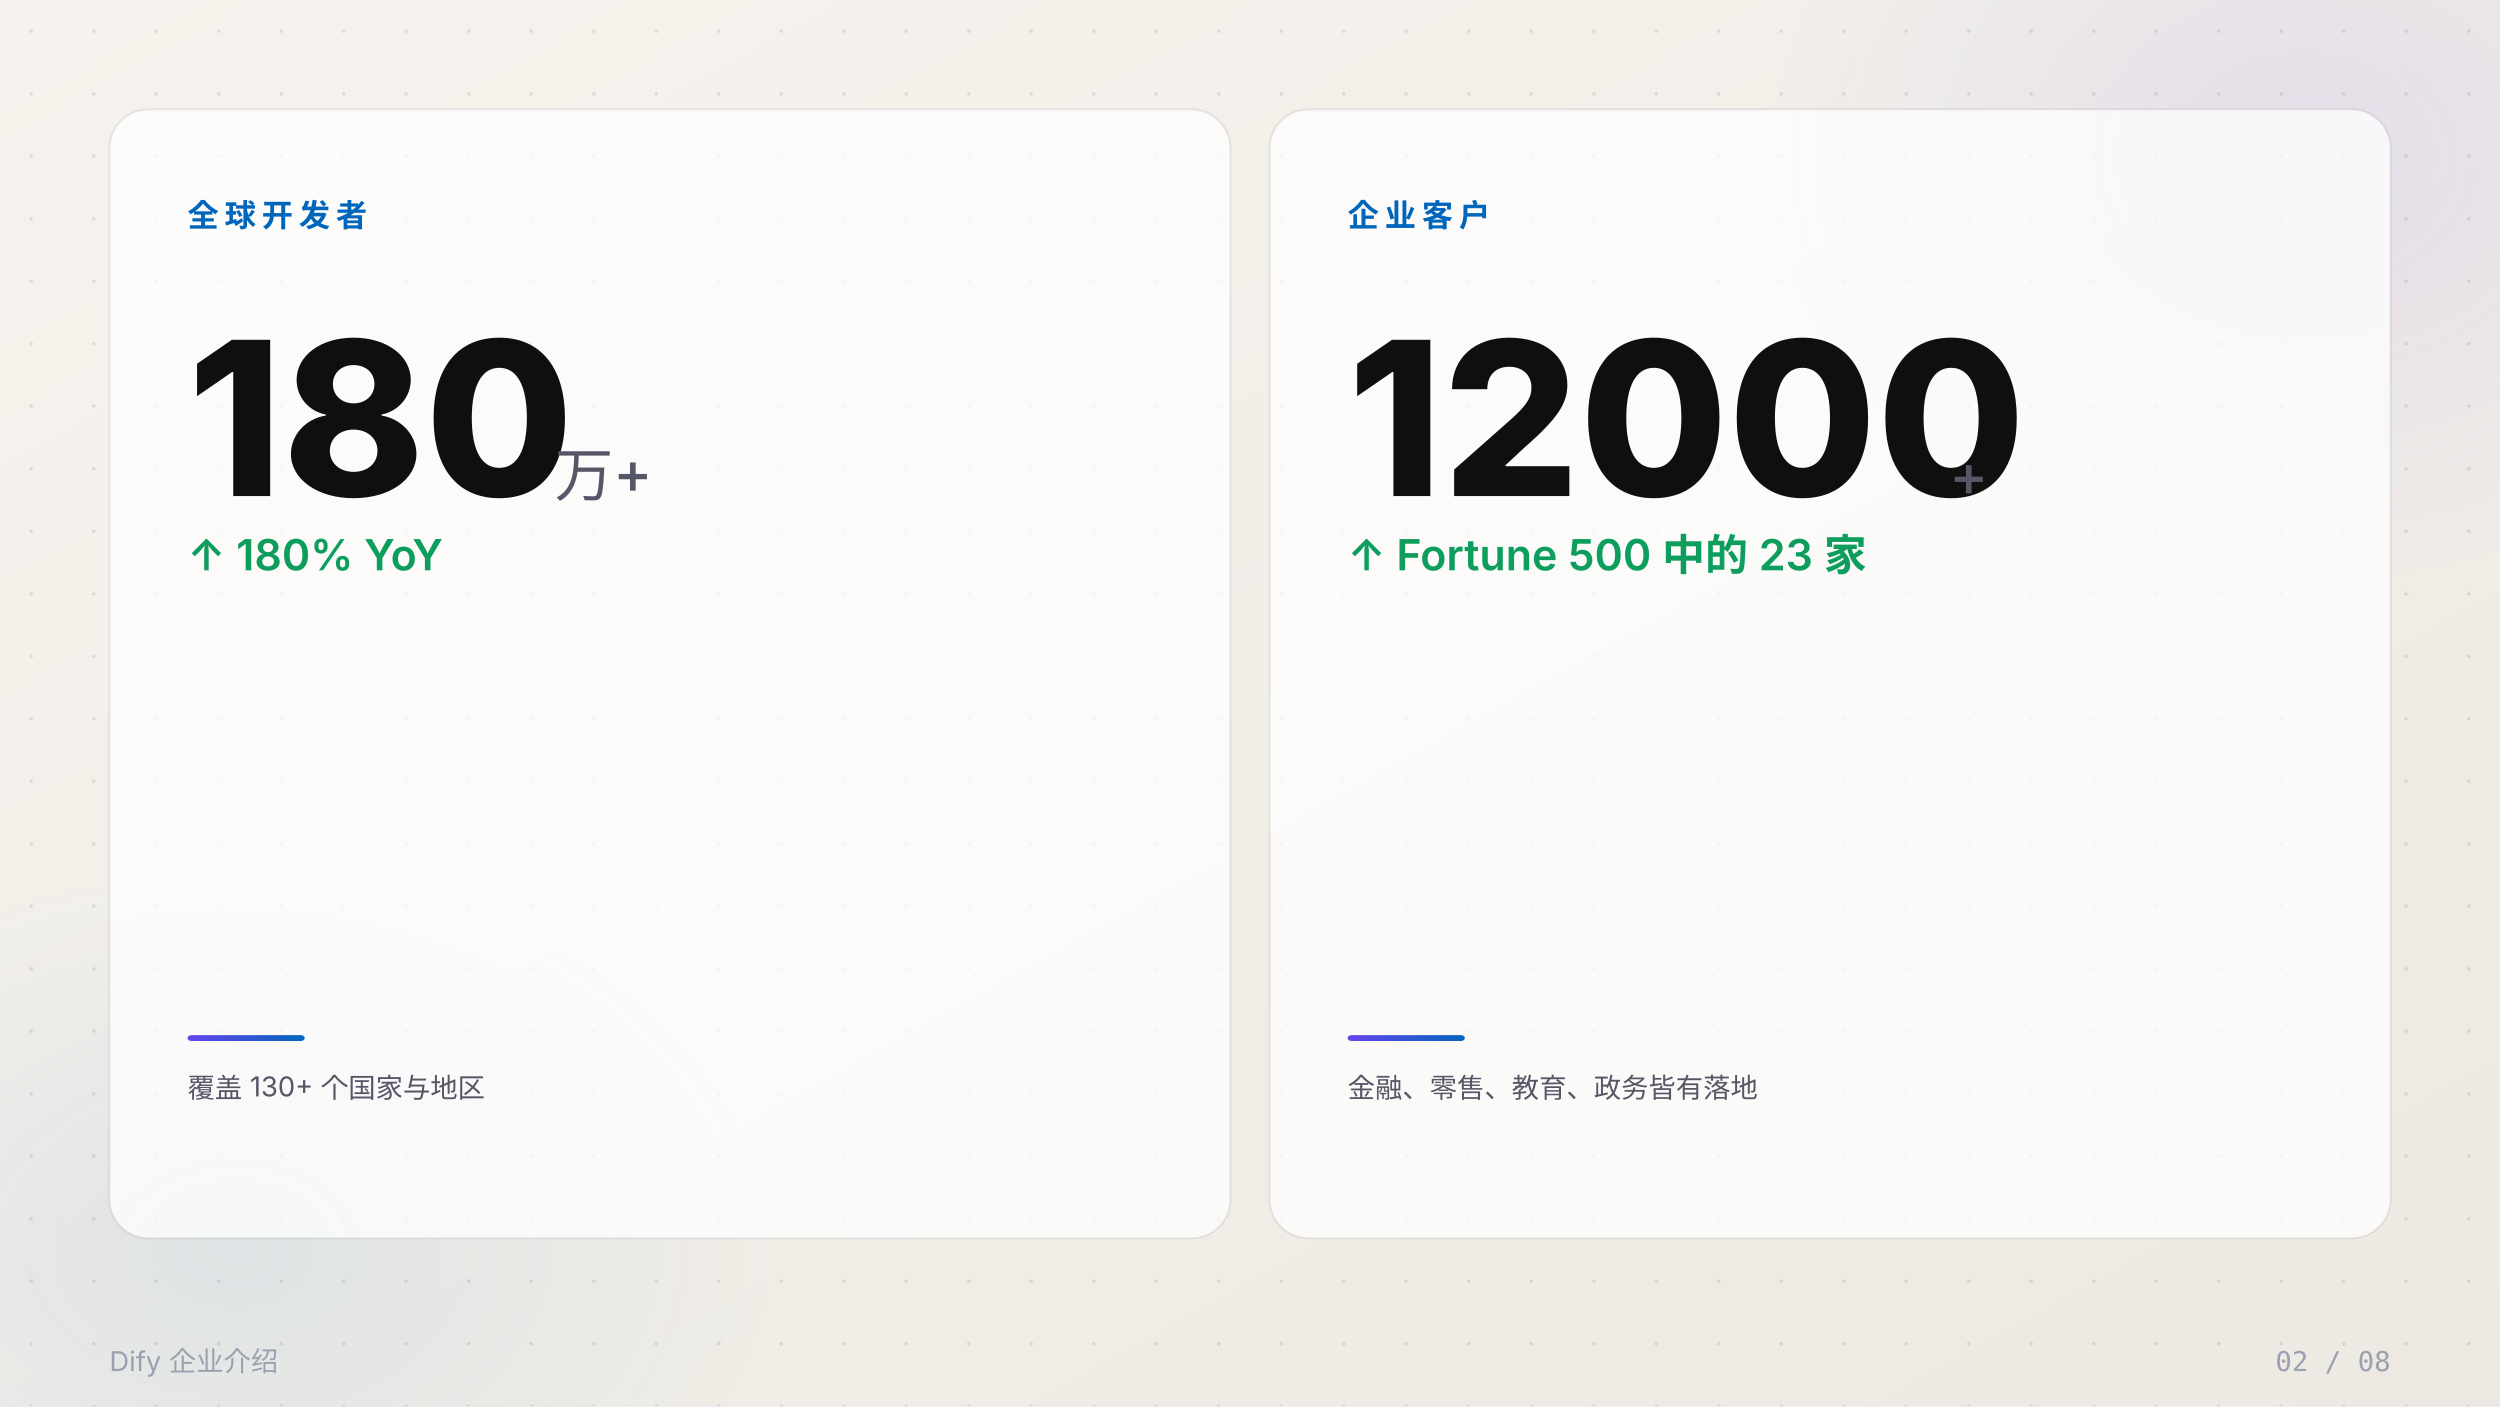
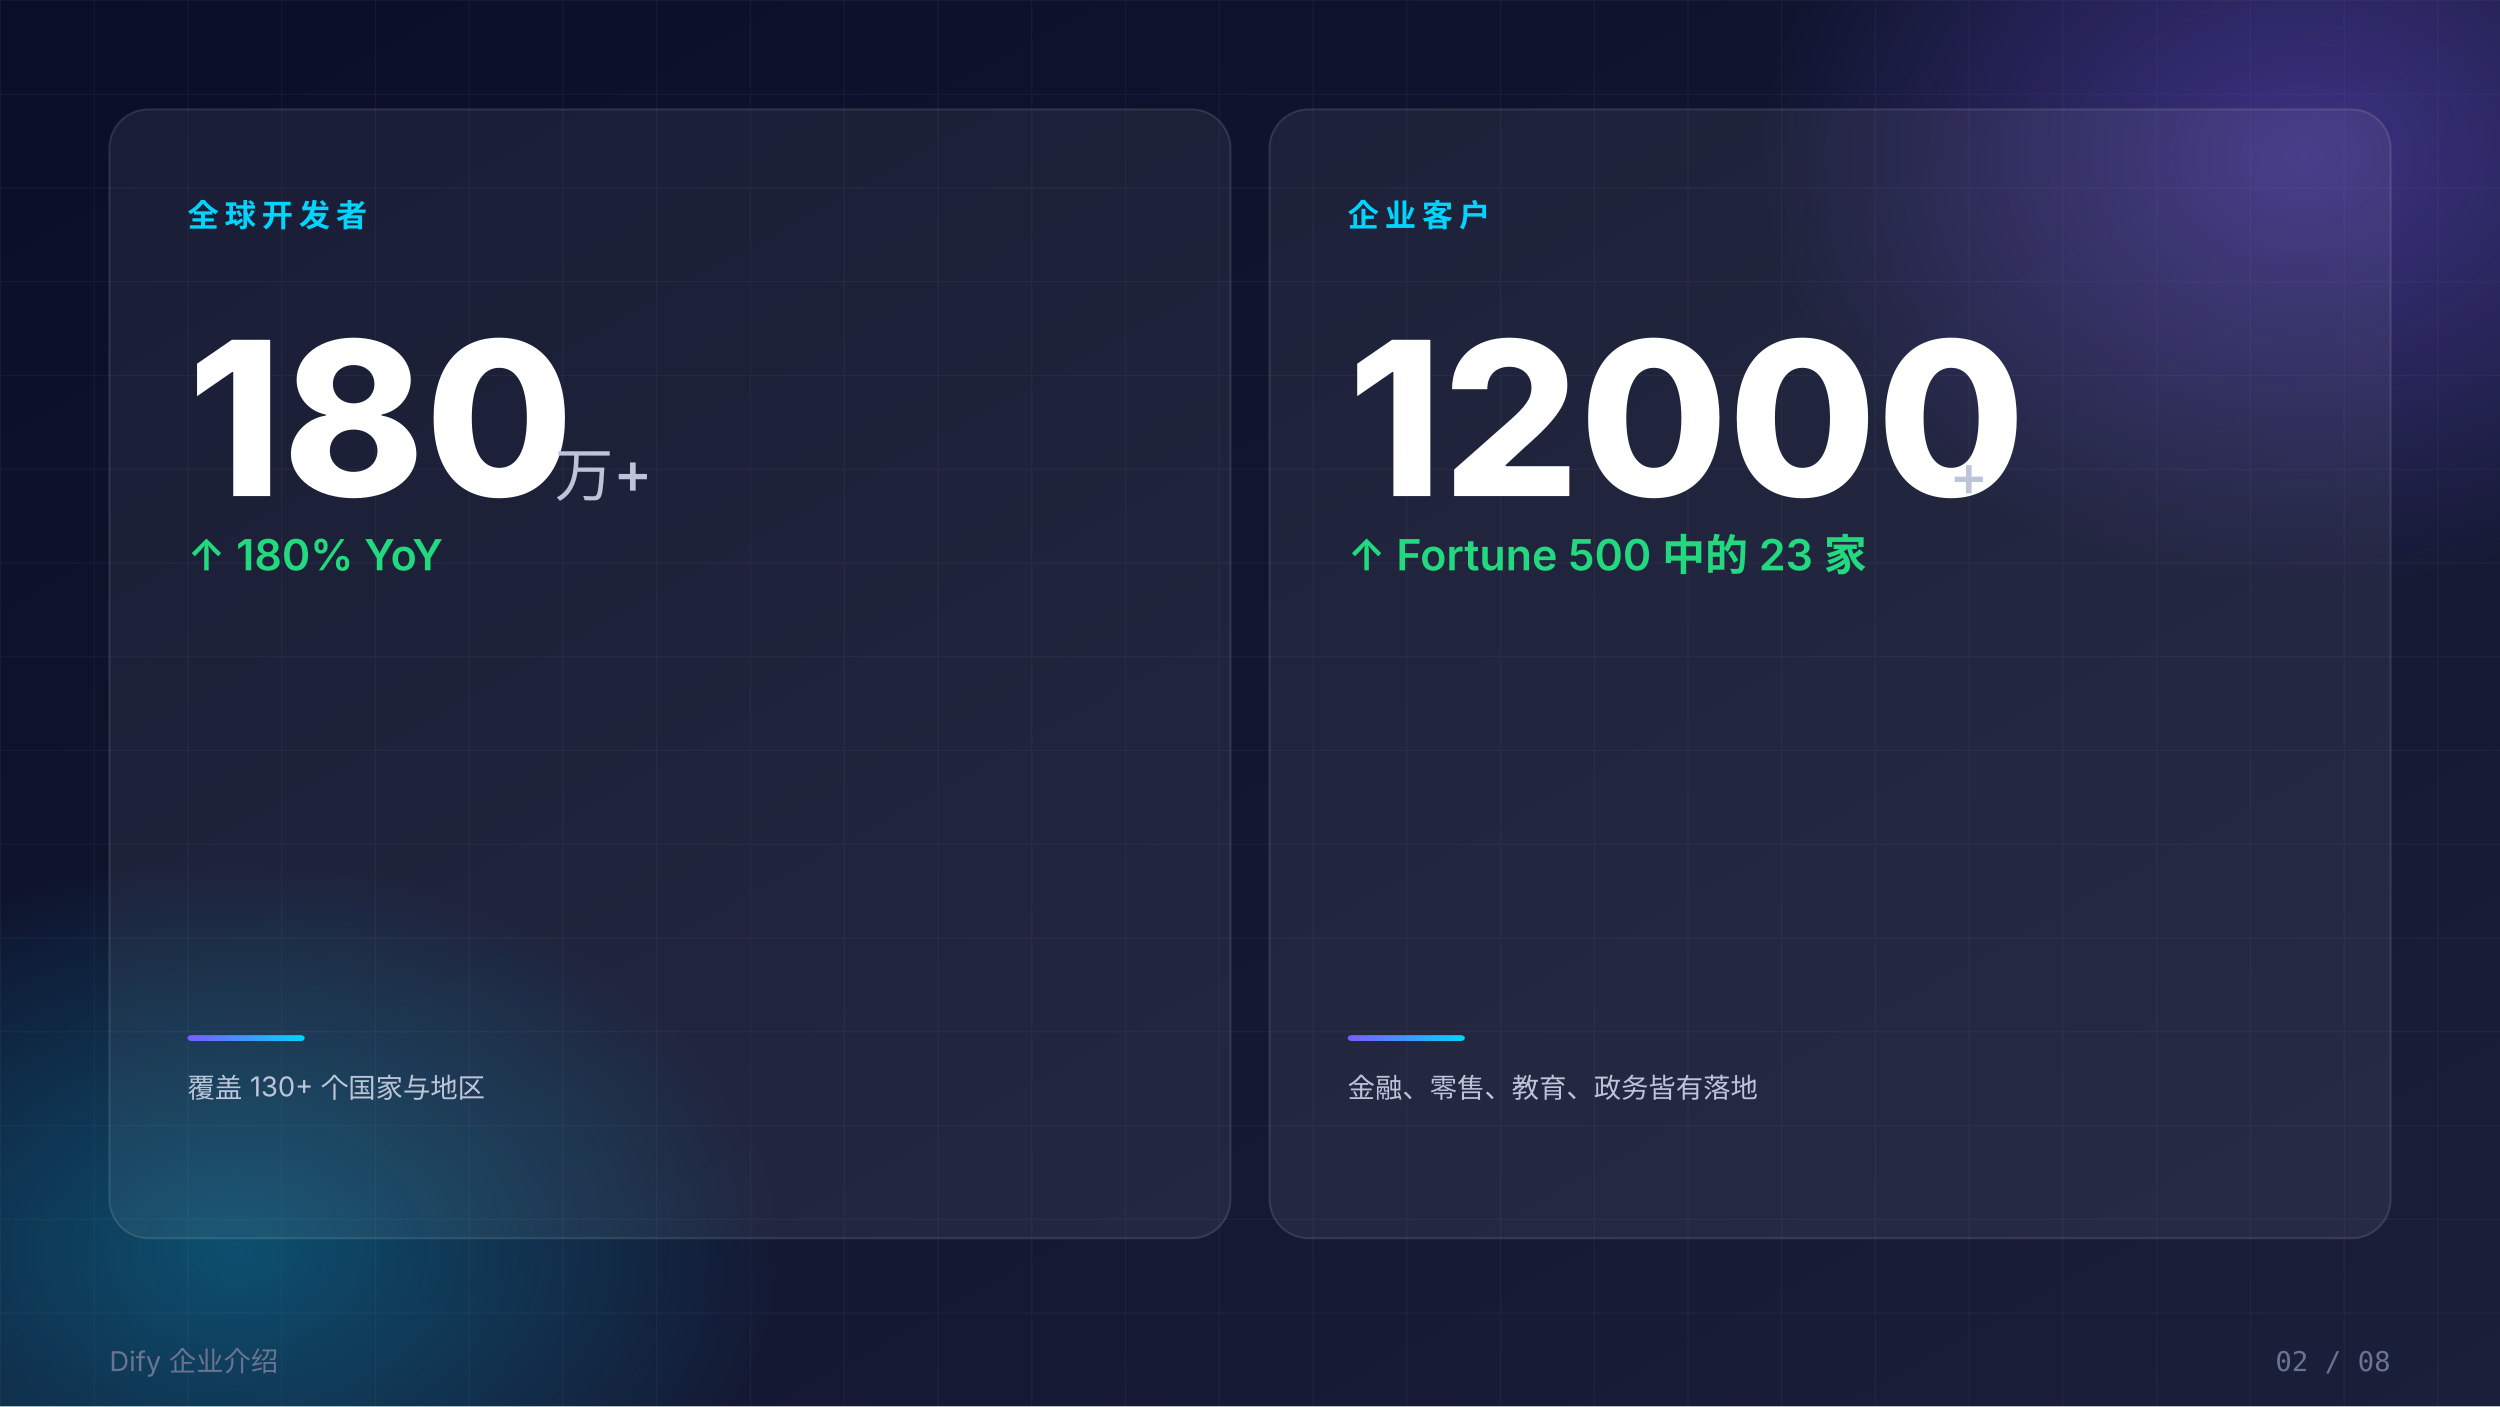
<svg xmlns="http://www.w3.org/2000/svg" viewBox="0 0 1280 720" width="1280" height="720">
  <defs>
    <linearGradient id="bg-grad" x1="0%" y1="0%" x2="100%" y2="100%">
-       <stop offset="0%" stop-color="#F6F3EE" />
-       <stop offset="100%" stop-color="#EDE9E2" />
+       <stop offset="0%" stop-color="#0a0e27" />
+       <stop offset="100%" stop-color="#1a1f3a" />
    </linearGradient>
    <linearGradient id="accent-grad" x1="0%" y1="0%" x2="100%" y2="0%">
-       <stop offset="0%" stop-color="#6644ee" />
-       <stop offset="100%" stop-color="#0066bb" />
+       <stop offset="0%" stop-color="#7c5cff" />
+       <stop offset="100%" stop-color="#00d4ff" />
    </linearGradient>
    <linearGradient id="accent-grad-v" x1="0%" y1="0%" x2="0%" y2="100%">
-       <stop offset="0%" stop-color="#6644ee" />
-       <stop offset="100%" stop-color="#0066bb" />
+       <stop offset="0%" stop-color="#7c5cff" />
+       <stop offset="100%" stop-color="#00d4ff" />
    </linearGradient>
    <radialGradient id="spot-1" cx="50%" cy="50%" r="50%">
-       <stop offset="0%" stop-color="#6644ee" stop-opacity="0.1" />
-       <stop offset="100%" stop-color="#6644ee" stop-opacity="0" />
+       <stop offset="0%" stop-color="#7c5cff" stop-opacity="0.4" />
+       <stop offset="100%" stop-color="#7c5cff" stop-opacity="0" />
    </radialGradient>
    <radialGradient id="spot-2" cx="50%" cy="50%" r="50%">
-       <stop offset="0%" stop-color="#0066bb" stop-opacity="0.08" />
-       <stop offset="100%" stop-color="#0066bb" stop-opacity="0" />
+       <stop offset="0%" stop-color="#00d4ff" stop-opacity="0.3" />
+       <stop offset="100%" stop-color="#00d4ff" stop-opacity="0" />
    </radialGradient>
-     <pattern id="bg-texture" width="32" height="32" patternUnits="userSpaceOnUse">
-       <circle cx="16" cy="16" r="0.9" fill="#1a1a2e" fill-opacity="0.12" />
+     <pattern id="bg-texture" width="48" height="48" patternUnits="userSpaceOnUse">
+       <path d="M 48 0 L 0 0 0 48" fill="none" stroke="#ffffff" stroke-opacity="0.08" stroke-width="0.5" />
    </pattern>
  </defs>
  <style type="text/css">
    text { font-family: 'PingFang SC', 'Microsoft YaHei', 'SF Pro Display', 'Inter', sans-serif; }
    .mono { font-family: 'SF Mono', 'JetBrains Mono', Menlo, monospace; }
-     .eyebrow { font-size: 16px; fill: #0066bb; letter-spacing: 3px; font-weight: 600; }
-     .h1 { font-size: 60px; fill: #0F0F10; font-weight: 700; }
-     .h2 { font-size: 44px; fill: #0F0F10; font-weight: 700; }
-     .h3 { font-size: 30px; fill: #0F0F10; font-weight: 600; }
-     .h4 { font-size: 22px; fill: #0F0F10; font-weight: 600; }
-     .body { font-size: 18px; fill: #555666; }
-     .small { font-size: 14px; fill: #9BA0B0; }
-     .stat-huge { font-size: 110px; fill: #0F0F10; font-weight: 800; }
-     .stat-unit { font-size: 28px; fill: #555666; font-weight: 500; }
+     .eyebrow { font-size: 16px; fill: #00d4ff; letter-spacing: 3px; font-weight: 600; }
+     .h1 { font-size: 60px; fill: #ffffff; font-weight: 700; }
+     .h2 { font-size: 44px; fill: #ffffff; font-weight: 700; }
+     .h3 { font-size: 30px; fill: #ffffff; font-weight: 600; }
+     .h4 { font-size: 22px; fill: #ffffff; font-weight: 600; }
+     .body { font-size: 18px; fill: #bcc4d8; }
+     .small { font-size: 14px; fill: #6b7392; }
+     .stat-huge { font-size: 110px; fill: #ffffff; font-weight: 800; }
+     .stat-unit { font-size: 28px; fill: #bcc4d8; font-weight: 500; }
  </style>
  <rect width="1280" height="720" fill="url(#bg-grad)" />
  <rect width="1280" height="720" fill="url(#bg-texture)" />
  <ellipse cx="1180" cy="80" rx="280" ry="220" fill="url(#spot-1)" />
  <ellipse cx="120" cy="640" rx="280" ry="200" fill="url(#spot-2)" />
  <g transform="translate(56, 56)">
-     <rect x="0" y="0" width="574" height="578" rx="20" fill="#FFFFFF" fill-opacity="0.75" stroke="#1a1a2e" stroke-opacity="0.09" stroke-width="1" />
+     <rect x="0" y="0" width="574" height="578" rx="20" fill="#ffffff" fill-opacity="0.06" stroke="#ffffff" stroke-opacity="0.12" stroke-width="1" />
    <svg x="40" y="40" width="494" height="498" viewBox="0 0 494 498">
      <text x="0" y="20" class="eyebrow">全球开发者</text>
-       <text x="0" y="158" font-size="110" fill="#0F0F10" font-weight="800">180</text>
-       <text x="188" y="158" font-size="30" fill="#555666" font-weight="500">万+</text>
-       <text x="0" y="196" font-size="22" fill="#0d9e5e" font-weight="600">↑ 180% YoY</text>
+       <text x="0" y="158" font-size="110" fill="#ffffff" font-weight="800">180</text>
+       <text x="188" y="158" font-size="30" fill="#bcc4d8" font-weight="500">万+</text>
+       <text x="0" y="196" font-size="22" fill="#22d97f" font-weight="600">↑ 180% YoY</text>
      <rect x="0" y="434" width="60" height="3" fill="url(#accent-grad)" rx="2" />
-       <text x="0" y="466" font-size="14" fill="#555666">覆盖 130+ 个国家与地区</text>
+       <text x="0" y="466" font-size="14" fill="#bcc4d8">覆盖 130+ 个国家与地区</text>
    </svg>
  </g>
  <g transform="translate(650, 56)">
-     <rect x="0" y="0" width="574" height="578" rx="20" fill="#FFFFFF" fill-opacity="0.75" stroke="#1a1a2e" stroke-opacity="0.09" stroke-width="1" />
+     <rect x="0" y="0" width="574" height="578" rx="20" fill="#ffffff" fill-opacity="0.06" stroke="#ffffff" stroke-opacity="0.12" stroke-width="1" />
    <svg x="40" y="40" width="494" height="498" viewBox="0 0 494 498">
      <text x="0" y="20" class="eyebrow">企业客户</text>
-       <text x="0" y="158" font-size="110" fill="#0F0F10" font-weight="800">12000</text>
-       <text x="308" y="158" font-size="30" fill="#555666" font-weight="500">+</text>
-       <text x="0" y="196" font-size="22" fill="#0d9e5e" font-weight="600">↑ Fortune 500 中的 23 家</text>
+       <text x="0" y="158" font-size="110" fill="#ffffff" font-weight="800">12000</text>
+       <text x="308" y="158" font-size="30" fill="#bcc4d8" font-weight="500">+</text>
+       <text x="0" y="196" font-size="22" fill="#22d97f" font-weight="600">↑ Fortune 500 中的 23 家</text>
      <rect x="0" y="434" width="60" height="3" fill="url(#accent-grad)" rx="2" />
-       <text x="0" y="466" font-size="14" fill="#555666">金融、零售、教育、政务皆有落地</text>
+       <text x="0" y="466" font-size="14" fill="#bcc4d8">金融、零售、教育、政务皆有落地</text>
    </svg>
  </g>
  <text x="56" y="702" class="small">Dify 企业介绍</text>
  <text x="1224" y="702" class="small mono" text-anchor="end">02 / 08</text>
</svg>
